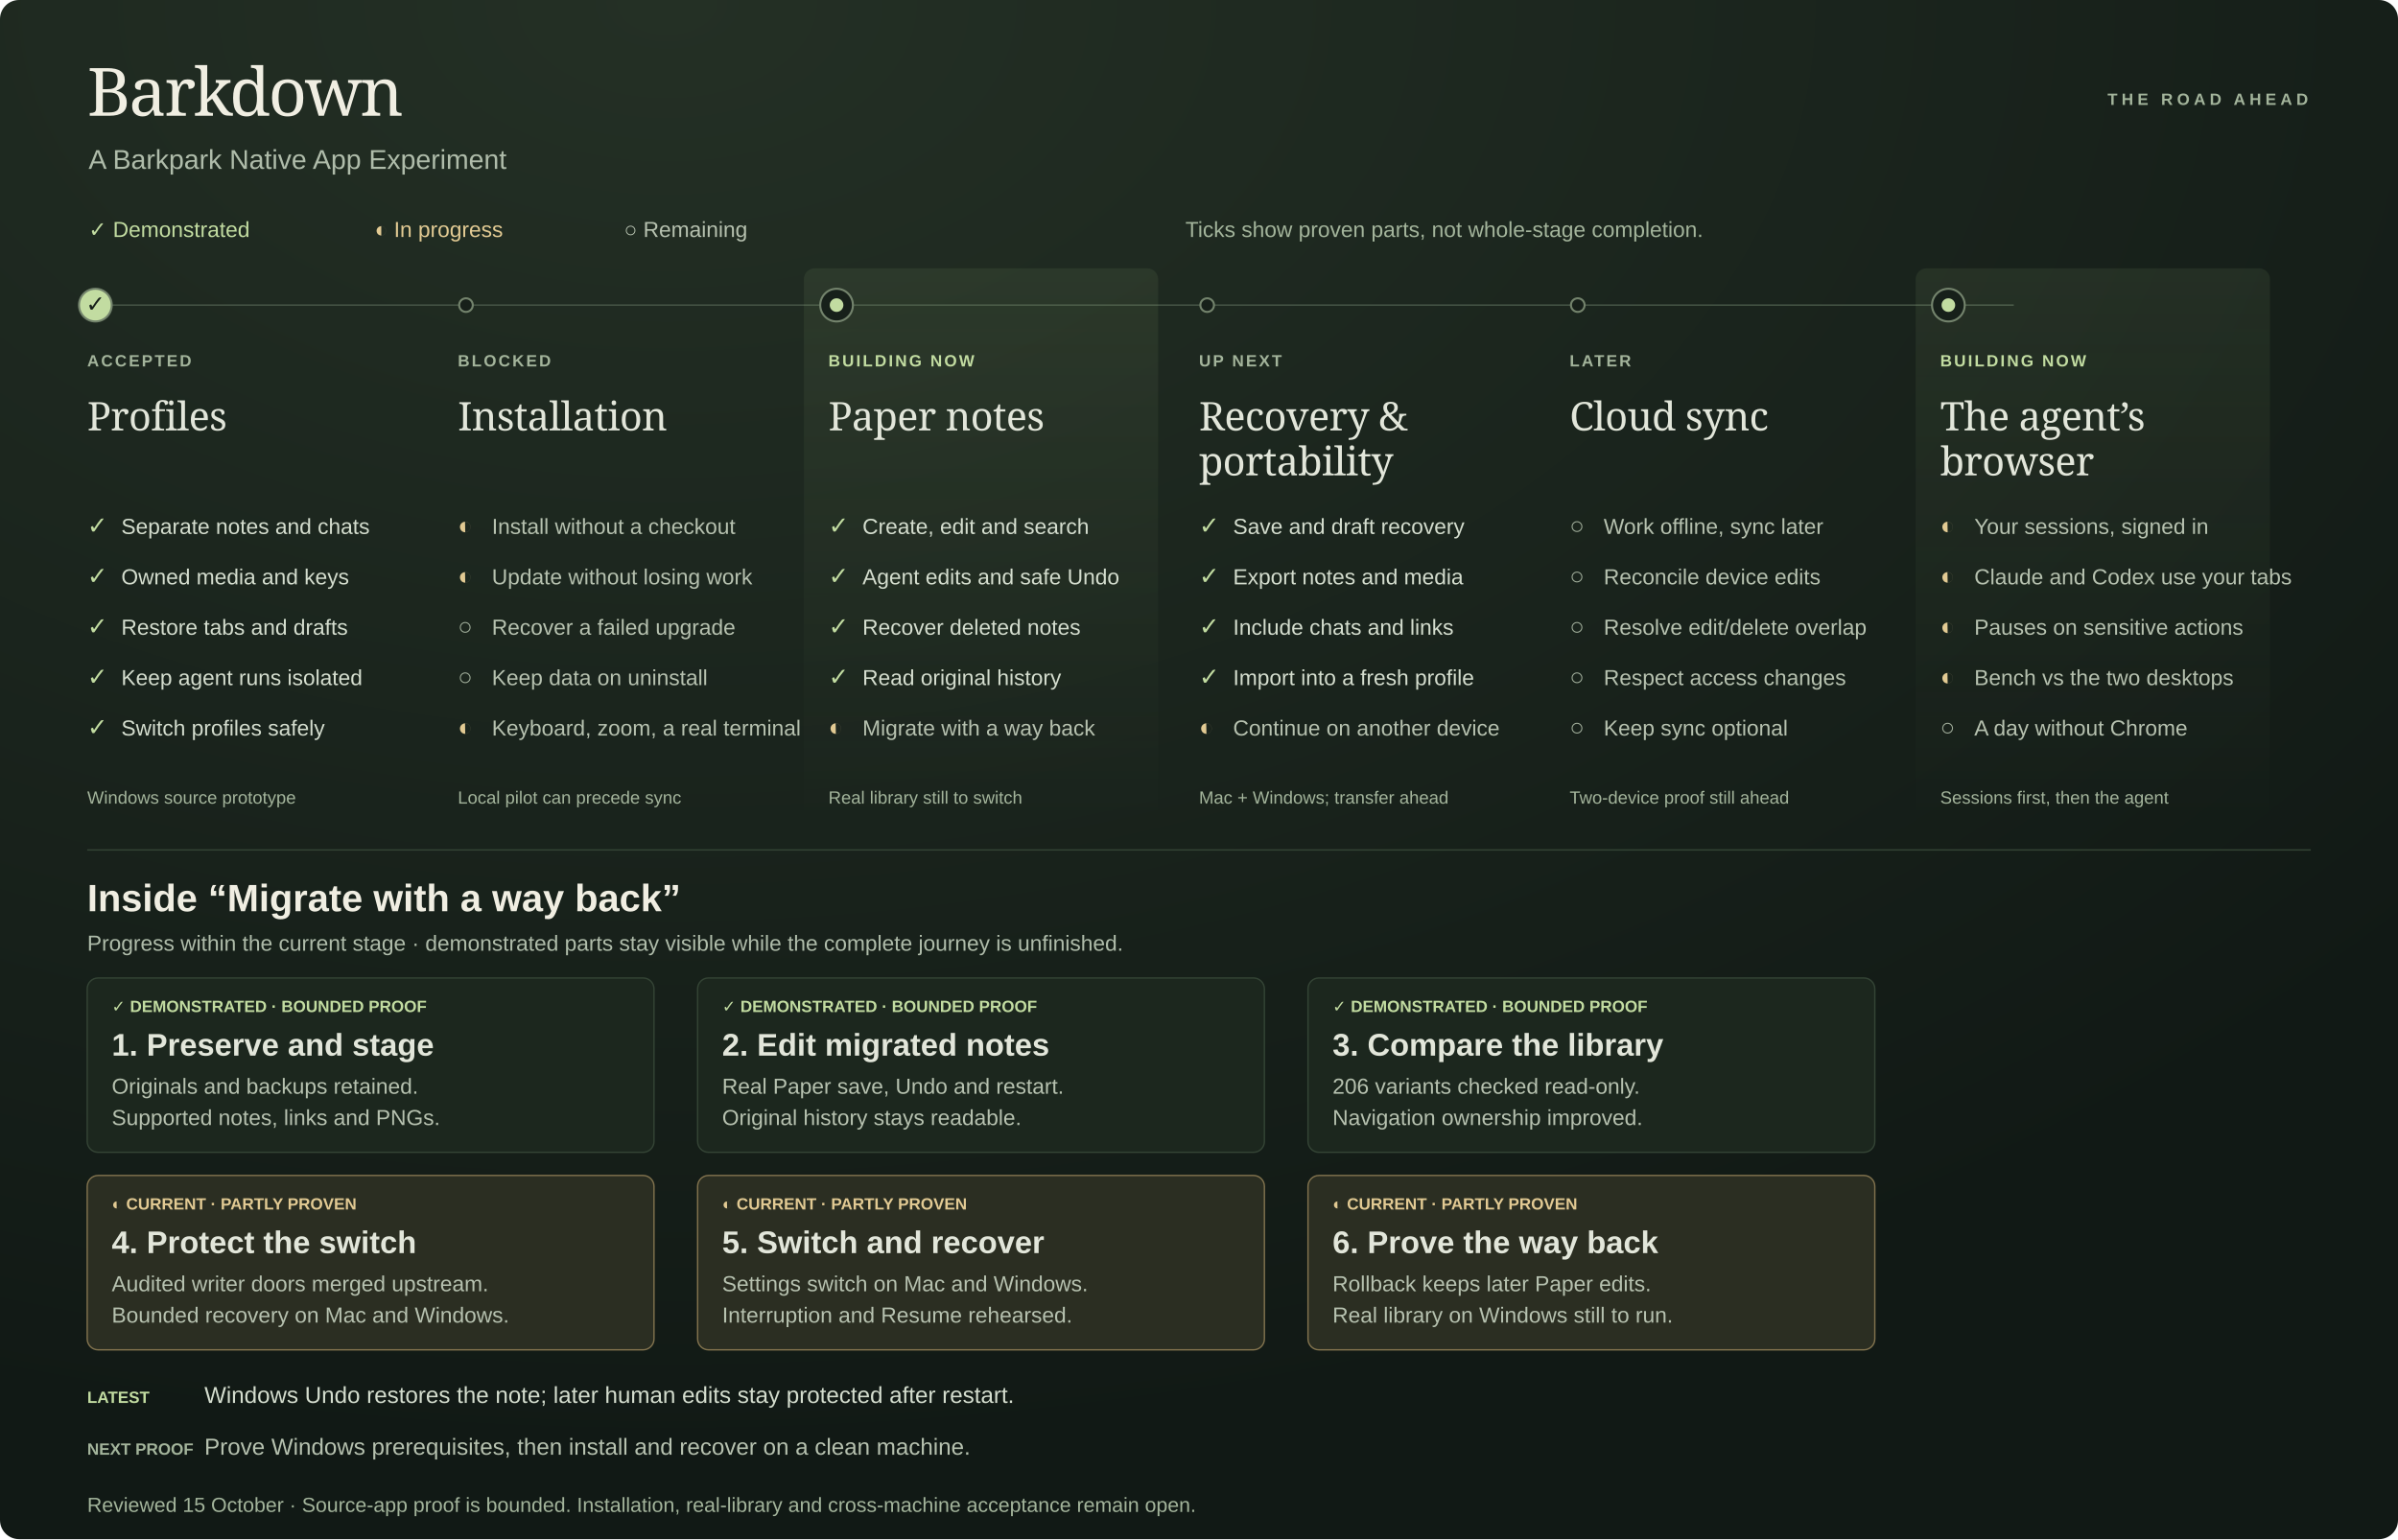
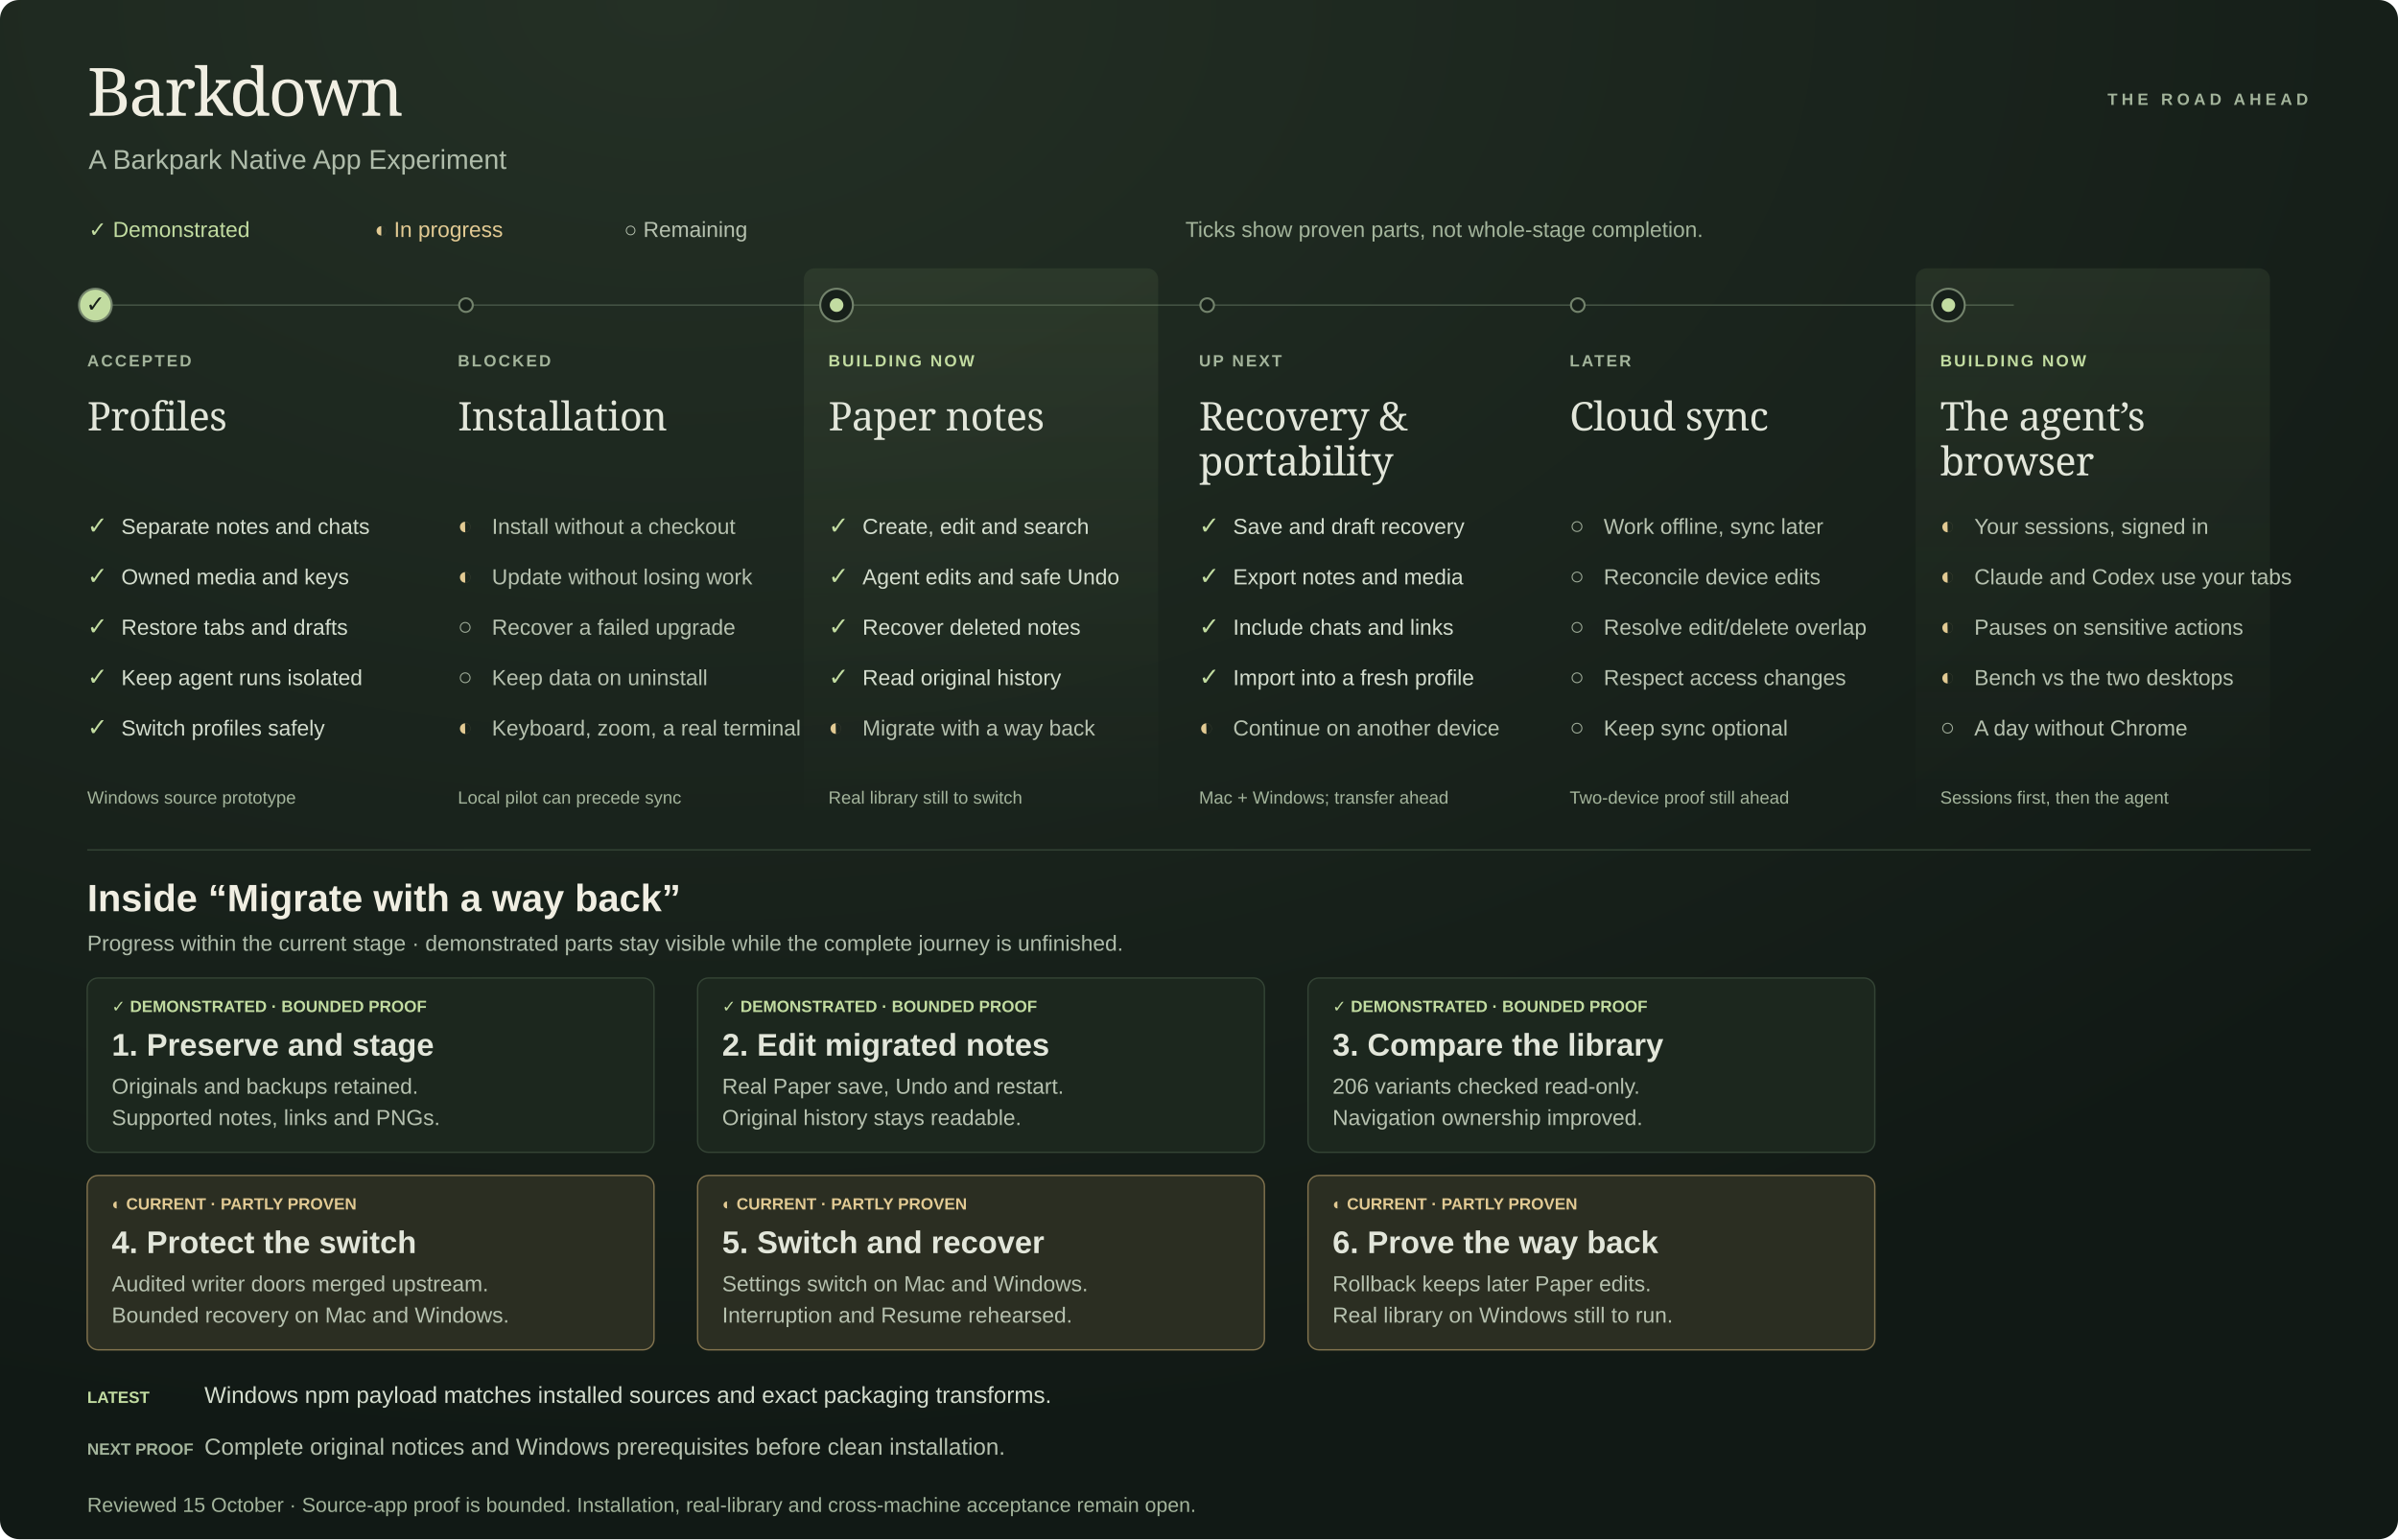
<svg xmlns="http://www.w3.org/2000/svg" width="1760" height="1130" viewBox="0 0 1760 1130" role="img" aria-labelledby="title desc">
  <defs>
    <radialGradient id="background" cx="28%" cy="0%" r="95%">
      <stop stop-color="#243025" />
      <stop offset="1" stop-color="#111915" />
    </radialGradient>
    <linearGradient id="focus" x2="0" y2="1">
      <stop stop-color="#a9c787" stop-opacity=".09" />
      <stop offset="1" stop-color="#a9c787" stop-opacity="0" />
    </linearGradient>
  </defs>
  <g font-family="Segoe UI, Arial, sans-serif">
    <rect width="1760" height="1130" rx="14" fill="url(#background)" />
    <text x="64" y="85" font-family="Georgia, serif" font-size="49" letter-spacing="-1.5" fill="#f0eee2">Barkdown</text>
    <text x="65" y="124" font-size="20" fill="#afbcaa" font-weight="400">A Barkpark Native App Experiment</text>
    <text x="1694" y="77" text-anchor="end" font-size="12" font-weight="600" letter-spacing="3" fill="#a3b49b">THE ROAD AHEAD</text>
    <text x="65" y="174" font-size="16" fill="#c2dca1" font-weight="400">✓  Demonstrated</text>
    <text x="275" y="174" font-size="16" fill="#e2ca93" font-weight="400">◐  In progress</text>
    <text x="458" y="174" font-size="16" fill="#b6c1af" font-weight="400">○  Remaining</text>
    <text x="870" y="174" font-size="16" fill="#a3b49b" font-weight="400">Ticks show proven parts, not whole-stage completion.</text>
    <path d="M70 224H1478" stroke="#475747" stroke-width="1" />
    <g data-phase="P1">
      <circle cx="70" cy="224" r="12" fill="#c2dca1" stroke="#73836c" stroke-width="1.5" />
      <text x="63" y="229" font-size="17" fill="#17201a" font-weight="600">✓</text>
      <text x="64" y="269" font-size="12" letter-spacing="1.5" font-weight="600" fill="#a3b49b">ACCEPTED</text>
      <text x="64" y="316" dy="0" font-family="Georgia, serif" font-size="29" letter-spacing="-.4" fill="#e2e6da">Profiles</text>
      <text x="64" y="392" font-size="18" fill="#c2dca1" font-weight="600">✓</text>
      <text x="89" y="392" font-size="16" fill="#d4ddce" font-weight="400">Separate notes and chats</text>
      <text x="64" y="429" font-size="18" fill="#c2dca1" font-weight="600">✓</text>
      <text x="89" y="429" font-size="16" fill="#d4ddce" font-weight="400">Owned media and keys</text>
      <text x="64" y="466" font-size="18" fill="#c2dca1" font-weight="600">✓</text>
      <text x="89" y="466" font-size="16" fill="#d4ddce" font-weight="400">Restore tabs and drafts</text>
      <text x="64" y="503" font-size="18" fill="#c2dca1" font-weight="600">✓</text>
      <text x="89" y="503" font-size="16" fill="#d4ddce" font-weight="400">Keep agent runs isolated</text>
      <text x="64" y="540" font-size="18" fill="#c2dca1" font-weight="600">✓</text>
      <text x="89" y="540" font-size="16" fill="#d4ddce" font-weight="400">Switch profiles safely</text>
      <text x="64" y="590" font-size="13" fill="#a3b49b" font-weight="400">Windows source prototype</text>
    </g>
    <g data-phase="P5">
      <circle cx="342" cy="224" r="5" fill="#17201a" stroke="#73836c" stroke-width="1.5" />
      <text x="336" y="269" font-size="12" letter-spacing="1.5" font-weight="600" fill="#a3b49b">BLOCKED</text>
      <text x="336" y="316" dy="0" font-family="Georgia, serif" font-size="29" letter-spacing="-.4" fill="#e2e6da">Installation</text>
      <text x="336" y="392" font-size="18" fill="#e2ca93" font-weight="600">◐</text>
      <text x="361" y="392" font-size="16" fill="#b6c1af" font-weight="400">Install without a checkout</text>
      <text x="336" y="429" font-size="18" fill="#e2ca93" font-weight="600">◐</text>
      <text x="361" y="429" font-size="16" fill="#b6c1af" font-weight="400">Update without losing work</text>
      <text x="336" y="466" font-size="18" fill="#9fac99" font-weight="600">○</text>
      <text x="361" y="466" font-size="16" fill="#b6c1af" font-weight="400">Recover a failed upgrade</text>
      <text x="336" y="503" font-size="18" fill="#9fac99" font-weight="600">○</text>
      <text x="361" y="503" font-size="16" fill="#b6c1af" font-weight="400">Keep data on uninstall</text>
      <text x="336" y="540" font-size="18" fill="#e2ca93" font-weight="600">◐</text>
      <text x="361" y="540" font-size="16" fill="#b6c1af" font-weight="400">Keyboard, zoom, a real terminal</text>
      <text x="336" y="590" font-size="13" fill="#a3b49b" font-weight="400">Local pilot can precede sync</text>
    </g>
    <g data-phase="P2">
      <rect x="590" y="197" width="260" height="410" rx="8" fill="url(#focus)" />
      <circle cx="614" cy="224" r="12" fill="#17201a" stroke="#73836c" stroke-width="1.5" />
      <circle cx="614" cy="224" r="5" fill="#c2dca1" />
      <text x="608" y="269" font-size="12" letter-spacing="1.5" font-weight="600" fill="#c2dca1">BUILDING NOW</text>
      <text x="608" y="316" dy="0" font-family="Georgia, serif" font-size="29" letter-spacing="-.4" fill="#e2e6da">Paper notes</text>
      <text x="608" y="392" font-size="18" fill="#c2dca1" font-weight="600">✓</text>
      <text x="633" y="392" font-size="16" fill="#d4ddce" font-weight="400">Create, edit and search</text>
      <text x="608" y="429" font-size="18" fill="#c2dca1" font-weight="600">✓</text>
      <text x="633" y="429" font-size="16" fill="#d4ddce" font-weight="400">Agent edits and safe Undo</text>
      <text x="608" y="466" font-size="18" fill="#c2dca1" font-weight="600">✓</text>
      <text x="633" y="466" font-size="16" fill="#d4ddce" font-weight="400">Recover deleted notes</text>
      <text x="608" y="503" font-size="18" fill="#c2dca1" font-weight="600">✓</text>
      <text x="633" y="503" font-size="16" fill="#d4ddce" font-weight="400">Read original history</text>
      <text x="608" y="540" font-size="18" fill="#e2ca93" font-weight="600">◐</text>
      <text x="633" y="540" font-size="16" fill="#b6c1af" font-weight="400">Migrate with a way back</text>
      <text x="608" y="590" font-size="13" fill="#a3b49b" font-weight="400">Real library still to switch</text>
    </g>
    <g data-phase="P3">
      <circle cx="886" cy="224" r="5" fill="#17201a" stroke="#73836c" stroke-width="1.5" />
      <text x="880" y="269" font-size="12" letter-spacing="1.5" font-weight="600" fill="#a3b49b">UP NEXT</text>
      <text x="880" y="316" dy="0" font-family="Georgia, serif" font-size="29" letter-spacing="-.4" fill="#e2e6da">Recovery &amp;</text>
      <text x="880" y="316" dy="33" font-family="Georgia, serif" font-size="29" letter-spacing="-.4" fill="#e2e6da">portability</text>
      <text x="880" y="392" font-size="18" fill="#c2dca1" font-weight="600">✓</text>
      <text x="905" y="392" font-size="16" fill="#d4ddce" font-weight="400">Save and draft recovery</text>
      <text x="880" y="429" font-size="18" fill="#c2dca1" font-weight="600">✓</text>
      <text x="905" y="429" font-size="16" fill="#d4ddce" font-weight="400">Export notes and media</text>
      <text x="880" y="466" font-size="18" fill="#c2dca1" font-weight="600">✓</text>
      <text x="905" y="466" font-size="16" fill="#d4ddce" font-weight="400">Include chats and links</text>
      <text x="880" y="503" font-size="18" fill="#c2dca1" font-weight="600">✓</text>
      <text x="905" y="503" font-size="16" fill="#d4ddce" font-weight="400">Import into a fresh profile</text>
      <text x="880" y="540" font-size="18" fill="#e2ca93" font-weight="600">◐</text>
      <text x="905" y="540" font-size="16" fill="#b6c1af" font-weight="400">Continue on another device</text>
      <text x="880" y="590" font-size="13" fill="#a3b49b" font-weight="400">Mac + Windows; transfer ahead</text>
    </g>
    <g data-phase="P4">
      <circle cx="1158" cy="224" r="5" fill="#17201a" stroke="#73836c" stroke-width="1.5" />
      <text x="1152" y="269" font-size="12" letter-spacing="1.5" font-weight="600" fill="#a3b49b">LATER</text>
      <text x="1152" y="316" dy="0" font-family="Georgia, serif" font-size="29" letter-spacing="-.4" fill="#e2e6da">Cloud sync</text>
      <text x="1152" y="392" font-size="18" fill="#9fac99" font-weight="600">○</text>
      <text x="1177" y="392" font-size="16" fill="#b6c1af" font-weight="400">Work offline, sync later</text>
      <text x="1152" y="429" font-size="18" fill="#9fac99" font-weight="600">○</text>
      <text x="1177" y="429" font-size="16" fill="#b6c1af" font-weight="400">Reconcile device edits</text>
      <text x="1152" y="466" font-size="18" fill="#9fac99" font-weight="600">○</text>
      <text x="1177" y="466" font-size="16" fill="#b6c1af" font-weight="400">Resolve edit/delete overlap</text>
      <text x="1152" y="503" font-size="18" fill="#9fac99" font-weight="600">○</text>
      <text x="1177" y="503" font-size="16" fill="#b6c1af" font-weight="400">Respect access changes</text>
      <text x="1152" y="540" font-size="18" fill="#9fac99" font-weight="600">○</text>
      <text x="1177" y="540" font-size="16" fill="#b6c1af" font-weight="400">Keep sync optional</text>
      <text x="1152" y="590" font-size="13" fill="#a3b49b" font-weight="400">Two-device proof still ahead</text>
    </g>
    <g data-phase="P6">
      <rect x="1406" y="197" width="260" height="410" rx="8" fill="url(#focus)" />
      <circle cx="1430" cy="224" r="12" fill="#17201a" stroke="#73836c" stroke-width="1.5" />
      <circle cx="1430" cy="224" r="5" fill="#c2dca1" />
      <text x="1424" y="269" font-size="12" letter-spacing="1.5" font-weight="600" fill="#c2dca1">BUILDING NOW</text>
      <text x="1424" y="316" dy="0" font-family="Georgia, serif" font-size="29" letter-spacing="-.4" fill="#e2e6da">The agent’s</text>
      <text x="1424" y="316" dy="33" font-family="Georgia, serif" font-size="29" letter-spacing="-.4" fill="#e2e6da">browser</text>
      <text x="1424" y="392" font-size="18" fill="#e2ca93" font-weight="600">◐</text>
      <text x="1449" y="392" font-size="16" fill="#b6c1af" font-weight="400">Your sessions, signed in</text>
      <text x="1424" y="429" font-size="18" fill="#e2ca93" font-weight="600">◐</text>
      <text x="1449" y="429" font-size="16" fill="#b6c1af" font-weight="400">Claude and Codex use your tabs</text>
      <text x="1424" y="466" font-size="18" fill="#e2ca93" font-weight="600">◐</text>
      <text x="1449" y="466" font-size="16" fill="#b6c1af" font-weight="400">Pauses on sensitive actions</text>
      <text x="1424" y="503" font-size="18" fill="#e2ca93" font-weight="600">◐</text>
      <text x="1449" y="503" font-size="16" fill="#b6c1af" font-weight="400">Bench vs the two desktops</text>
      <text x="1424" y="540" font-size="18" fill="#9fac99" font-weight="600">○</text>
      <text x="1449" y="540" font-size="16" fill="#b6c1af" font-weight="400">A day without Chrome</text>
      <text x="1424" y="590" font-size="13" fill="#a3b49b" font-weight="400">Sessions first, then the agent</text>
    </g>
    <path d="M64 624H1696" stroke="#344435" />
    <text x="64" y="669" font-size="28" fill="#f0eee2" font-weight="600">Inside “Migrate with a way back”</text>
    <text x="64" y="698" font-size="16" fill="#afbcaa" font-weight="400">Progress within the current stage · demonstrated parts stay visible while the complete journey is unfinished.</text>
    <g data-migration-step="1">
      <rect x="64" y="718" width="416" height="128" rx="8" fill="#1c271e" stroke="#344435" />
      <text x="82" y="743" font-size="12" fill="#c2dca1" font-weight="600">✓  DEMONSTRATED · BOUNDED PROOF</text>
      <text x="82" y="775" font-size="23" fill="#e2e6da" font-weight="600">1. Preserve and stage</text>
      <text x="82" y="803" font-size="16" fill="#b6c1af" font-weight="400">Originals and backups retained.</text>
      <text x="82" y="826" font-size="16" fill="#b6c1af" font-weight="400">Supported notes, links and PNGs.</text>
    </g>
    <g data-migration-step="2">
      <rect x="512" y="718" width="416" height="128" rx="8" fill="#1c271e" stroke="#344435" />
      <text x="530" y="743" font-size="12" fill="#c2dca1" font-weight="600">✓  DEMONSTRATED · BOUNDED PROOF</text>
      <text x="530" y="775" font-size="23" fill="#e2e6da" font-weight="600">2. Edit migrated notes</text>
      <text x="530" y="803" font-size="16" fill="#b6c1af" font-weight="400">Real Paper save, Undo and restart.</text>
      <text x="530" y="826" font-size="16" fill="#b6c1af" font-weight="400">Original history stays readable.</text>
    </g>
    <g data-migration-step="3">
      <rect x="960" y="718" width="416" height="128" rx="8" fill="#1c271e" stroke="#344435" />
      <text x="978" y="743" font-size="12" fill="#c2dca1" font-weight="600">✓  DEMONSTRATED · BOUNDED PROOF</text>
      <text x="978" y="775" font-size="23" fill="#e2e6da" font-weight="600">3. Compare the library</text>
      <text x="978" y="803" font-size="16" fill="#b6c1af" font-weight="400">206 variants checked read-only.</text>
      <text x="978" y="826" font-size="16" fill="#b6c1af" font-weight="400">Navigation ownership improved.</text>
    </g>
    <g data-migration-step="4">
      <rect x="64" y="863" width="416" height="128" rx="8" fill="#2b2e22" stroke="#82734e" />
      <text x="82" y="888" font-size="12" fill="#e2ca93" font-weight="600">◐  CURRENT · PARTLY PROVEN</text>
      <text x="82" y="920" font-size="23" fill="#e2e6da" font-weight="600">4. Protect the switch</text>
      <text x="82" y="948" font-size="16" fill="#b6c1af" font-weight="400">Audited writer doors merged upstream.</text>
      <text x="82" y="971" font-size="16" fill="#b6c1af" font-weight="400">Bounded recovery on Mac and Windows.</text>
    </g>
    <g data-migration-step="5">
      <rect x="512" y="863" width="416" height="128" rx="8" fill="#2b2e22" stroke="#82734e" />
      <text x="530" y="888" font-size="12" fill="#e2ca93" font-weight="600">◐  CURRENT · PARTLY PROVEN</text>
      <text x="530" y="920" font-size="23" fill="#e2e6da" font-weight="600">5. Switch and recover</text>
      <text x="530" y="948" font-size="16" fill="#b6c1af" font-weight="400">Settings switch on Mac and Windows.</text>
      <text x="530" y="971" font-size="16" fill="#b6c1af" font-weight="400">Interruption and Resume rehearsed.</text>
    </g>
    <g data-migration-step="6">
      <rect x="960" y="863" width="416" height="128" rx="8" fill="#2b2e22" stroke="#82734e" />
      <text x="978" y="888" font-size="12" fill="#e2ca93" font-weight="600">◐  CURRENT · PARTLY PROVEN</text>
      <text x="978" y="920" font-size="23" fill="#e2e6da" font-weight="600">6. Prove the way back</text>
      <text x="978" y="948" font-size="16" fill="#b6c1af" font-weight="400">Rollback keeps later Paper edits.</text>
      <text x="978" y="971" font-size="16" fill="#b6c1af" font-weight="400">Real library on Windows still to run.</text>
    </g>
    <text x="64" y="1030" font-size="12" fill="#c2dca1" font-weight="600">LATEST</text>
-     <text x="150" y="1030" font-size="17" fill="#d4ddce" font-weight="400">Windows Undo restores the note; later human edits stay protected after restart.</text>
+     <text x="150" y="1030" font-size="17" fill="#d4ddce" font-weight="400">Windows npm payload matches installed sources and exact packaging transforms.</text>
    <text x="64" y="1068" font-size="12" fill="#a3b49b" font-weight="600">NEXT PROOF</text>
-     <text x="150" y="1068" font-size="17" fill="#b6c1af" font-weight="400">Prove Windows prerequisites, then install and recover on a clean machine.</text>
+     <text x="150" y="1068" font-size="17" fill="#b6c1af" font-weight="400">Complete original notices and Windows prerequisites before clean installation.</text>
    <text x="64" y="1110" font-size="15" fill="#a3b49b" font-weight="400">Reviewed 15 October · Source-app proof is bounded. Installation, real-library and cross-machine acceptance remain open.</text>
  </g>
</svg>
